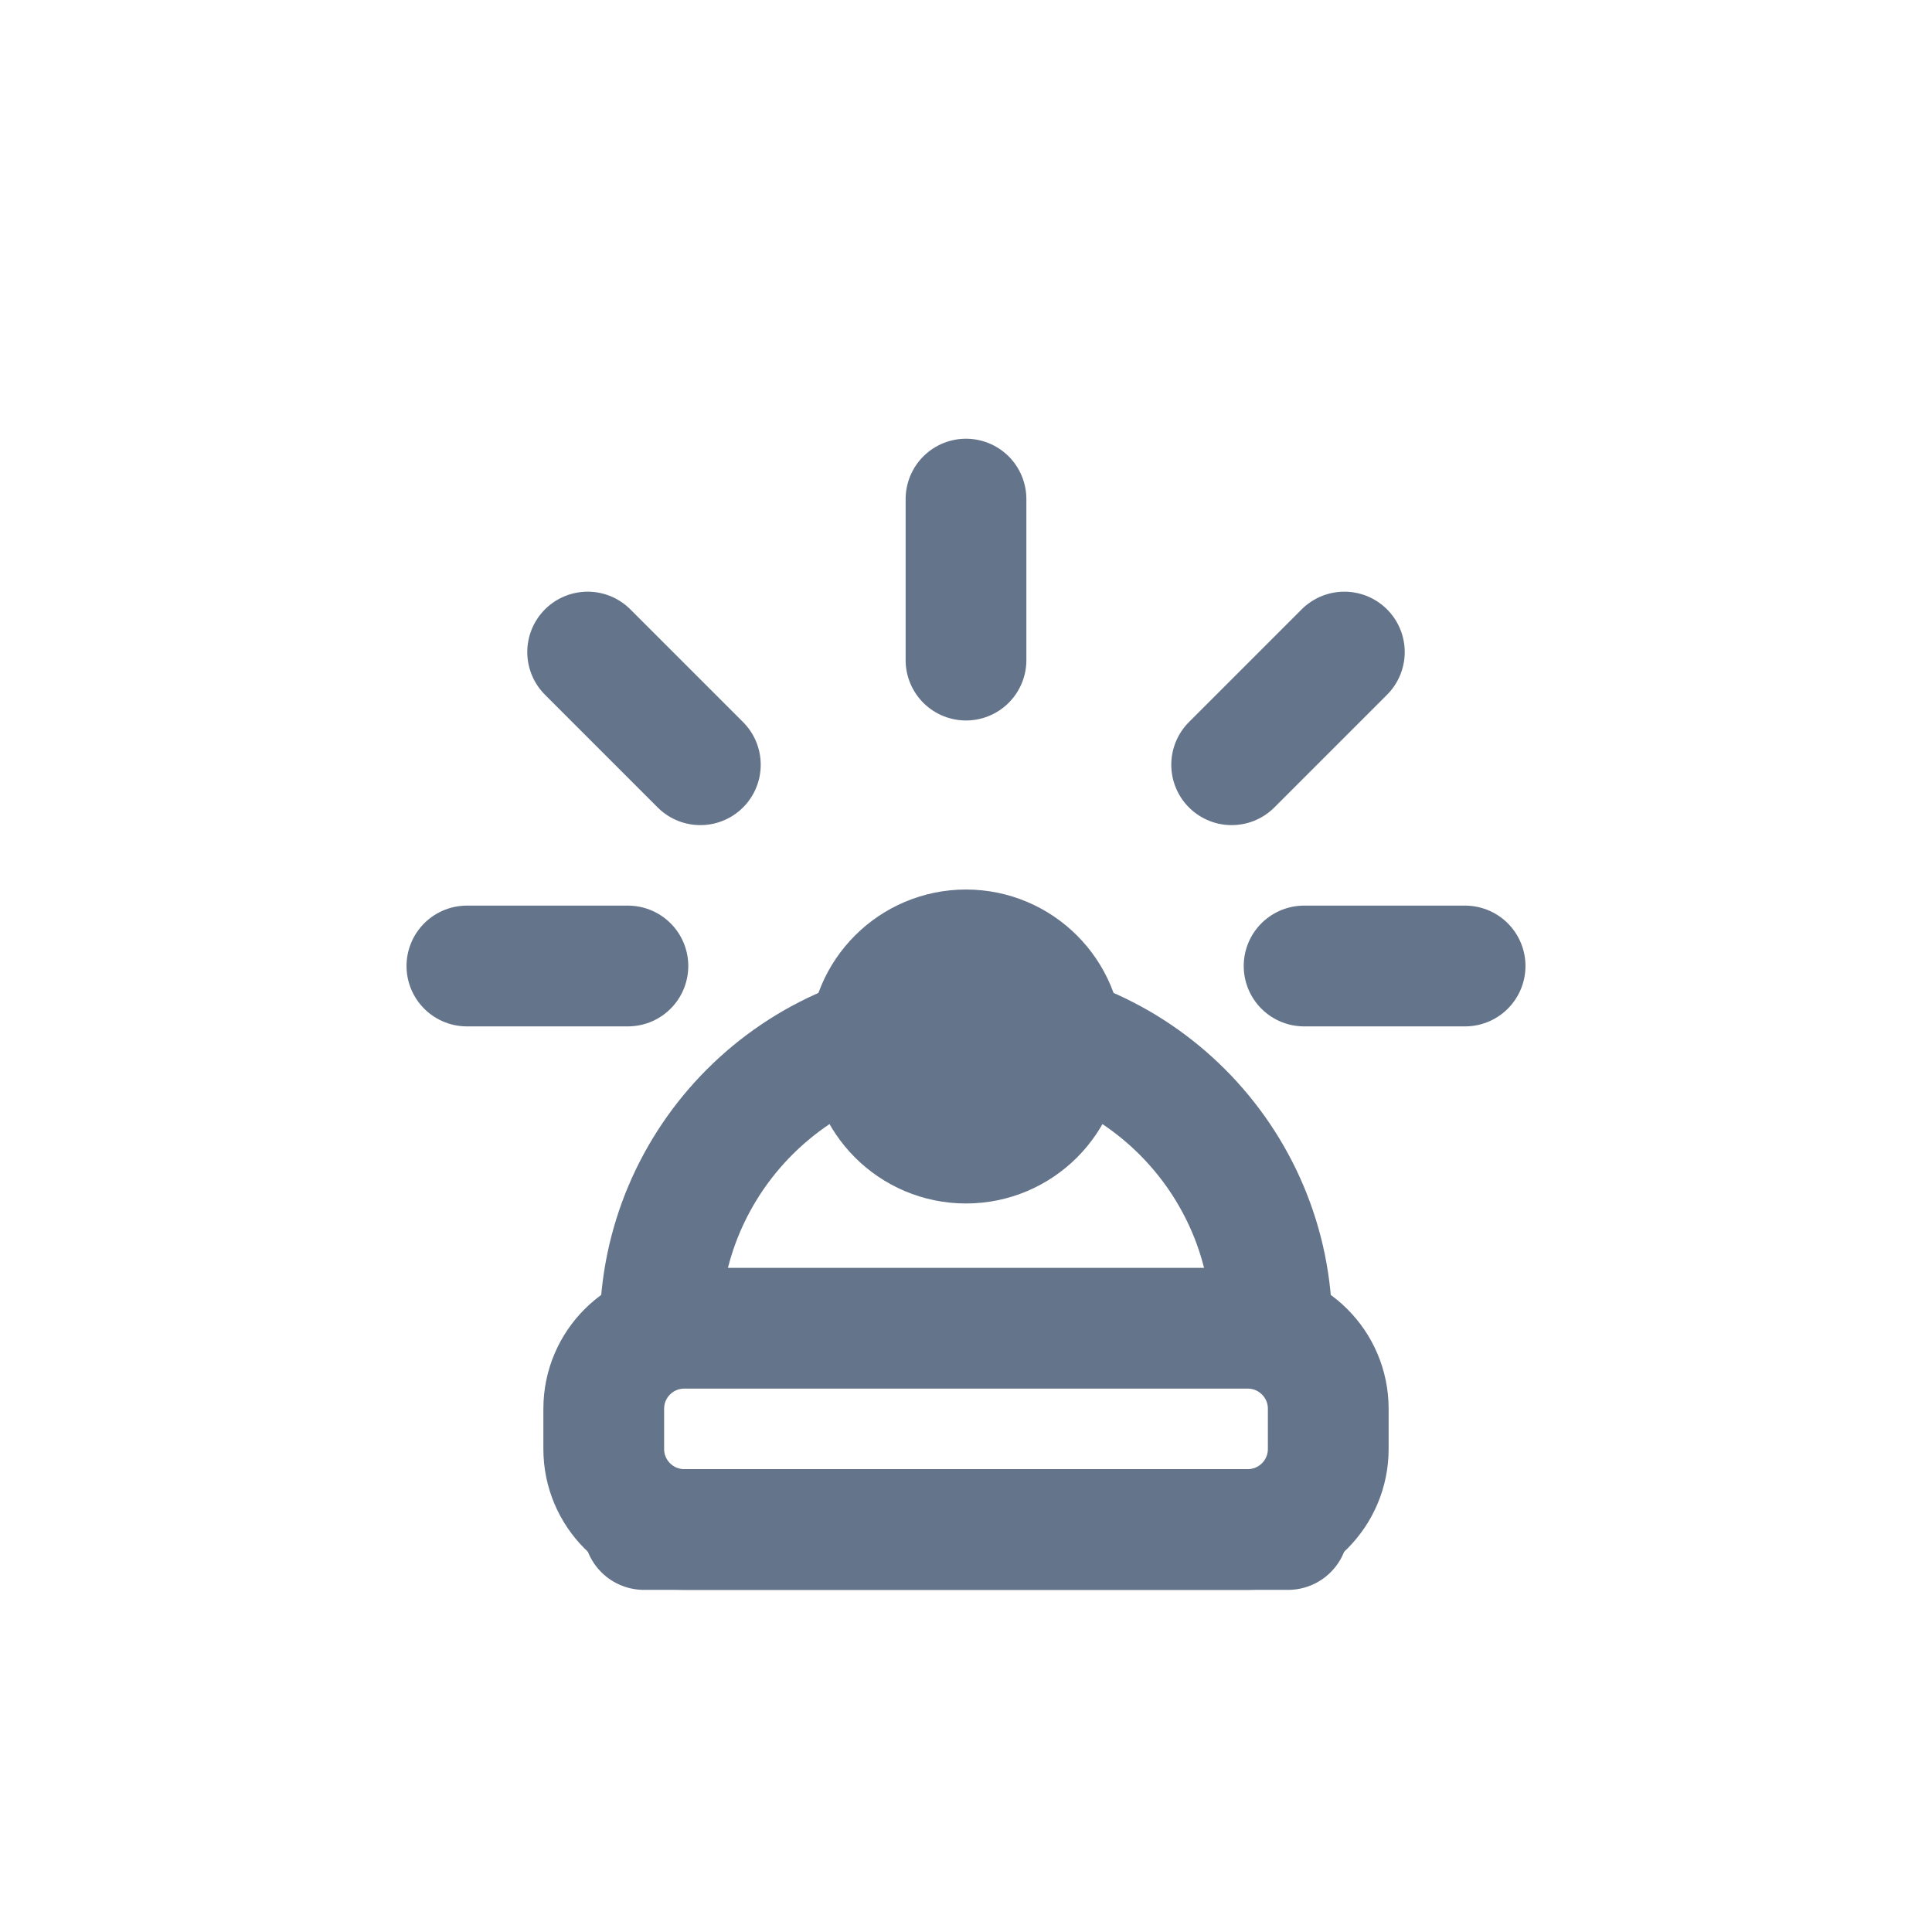
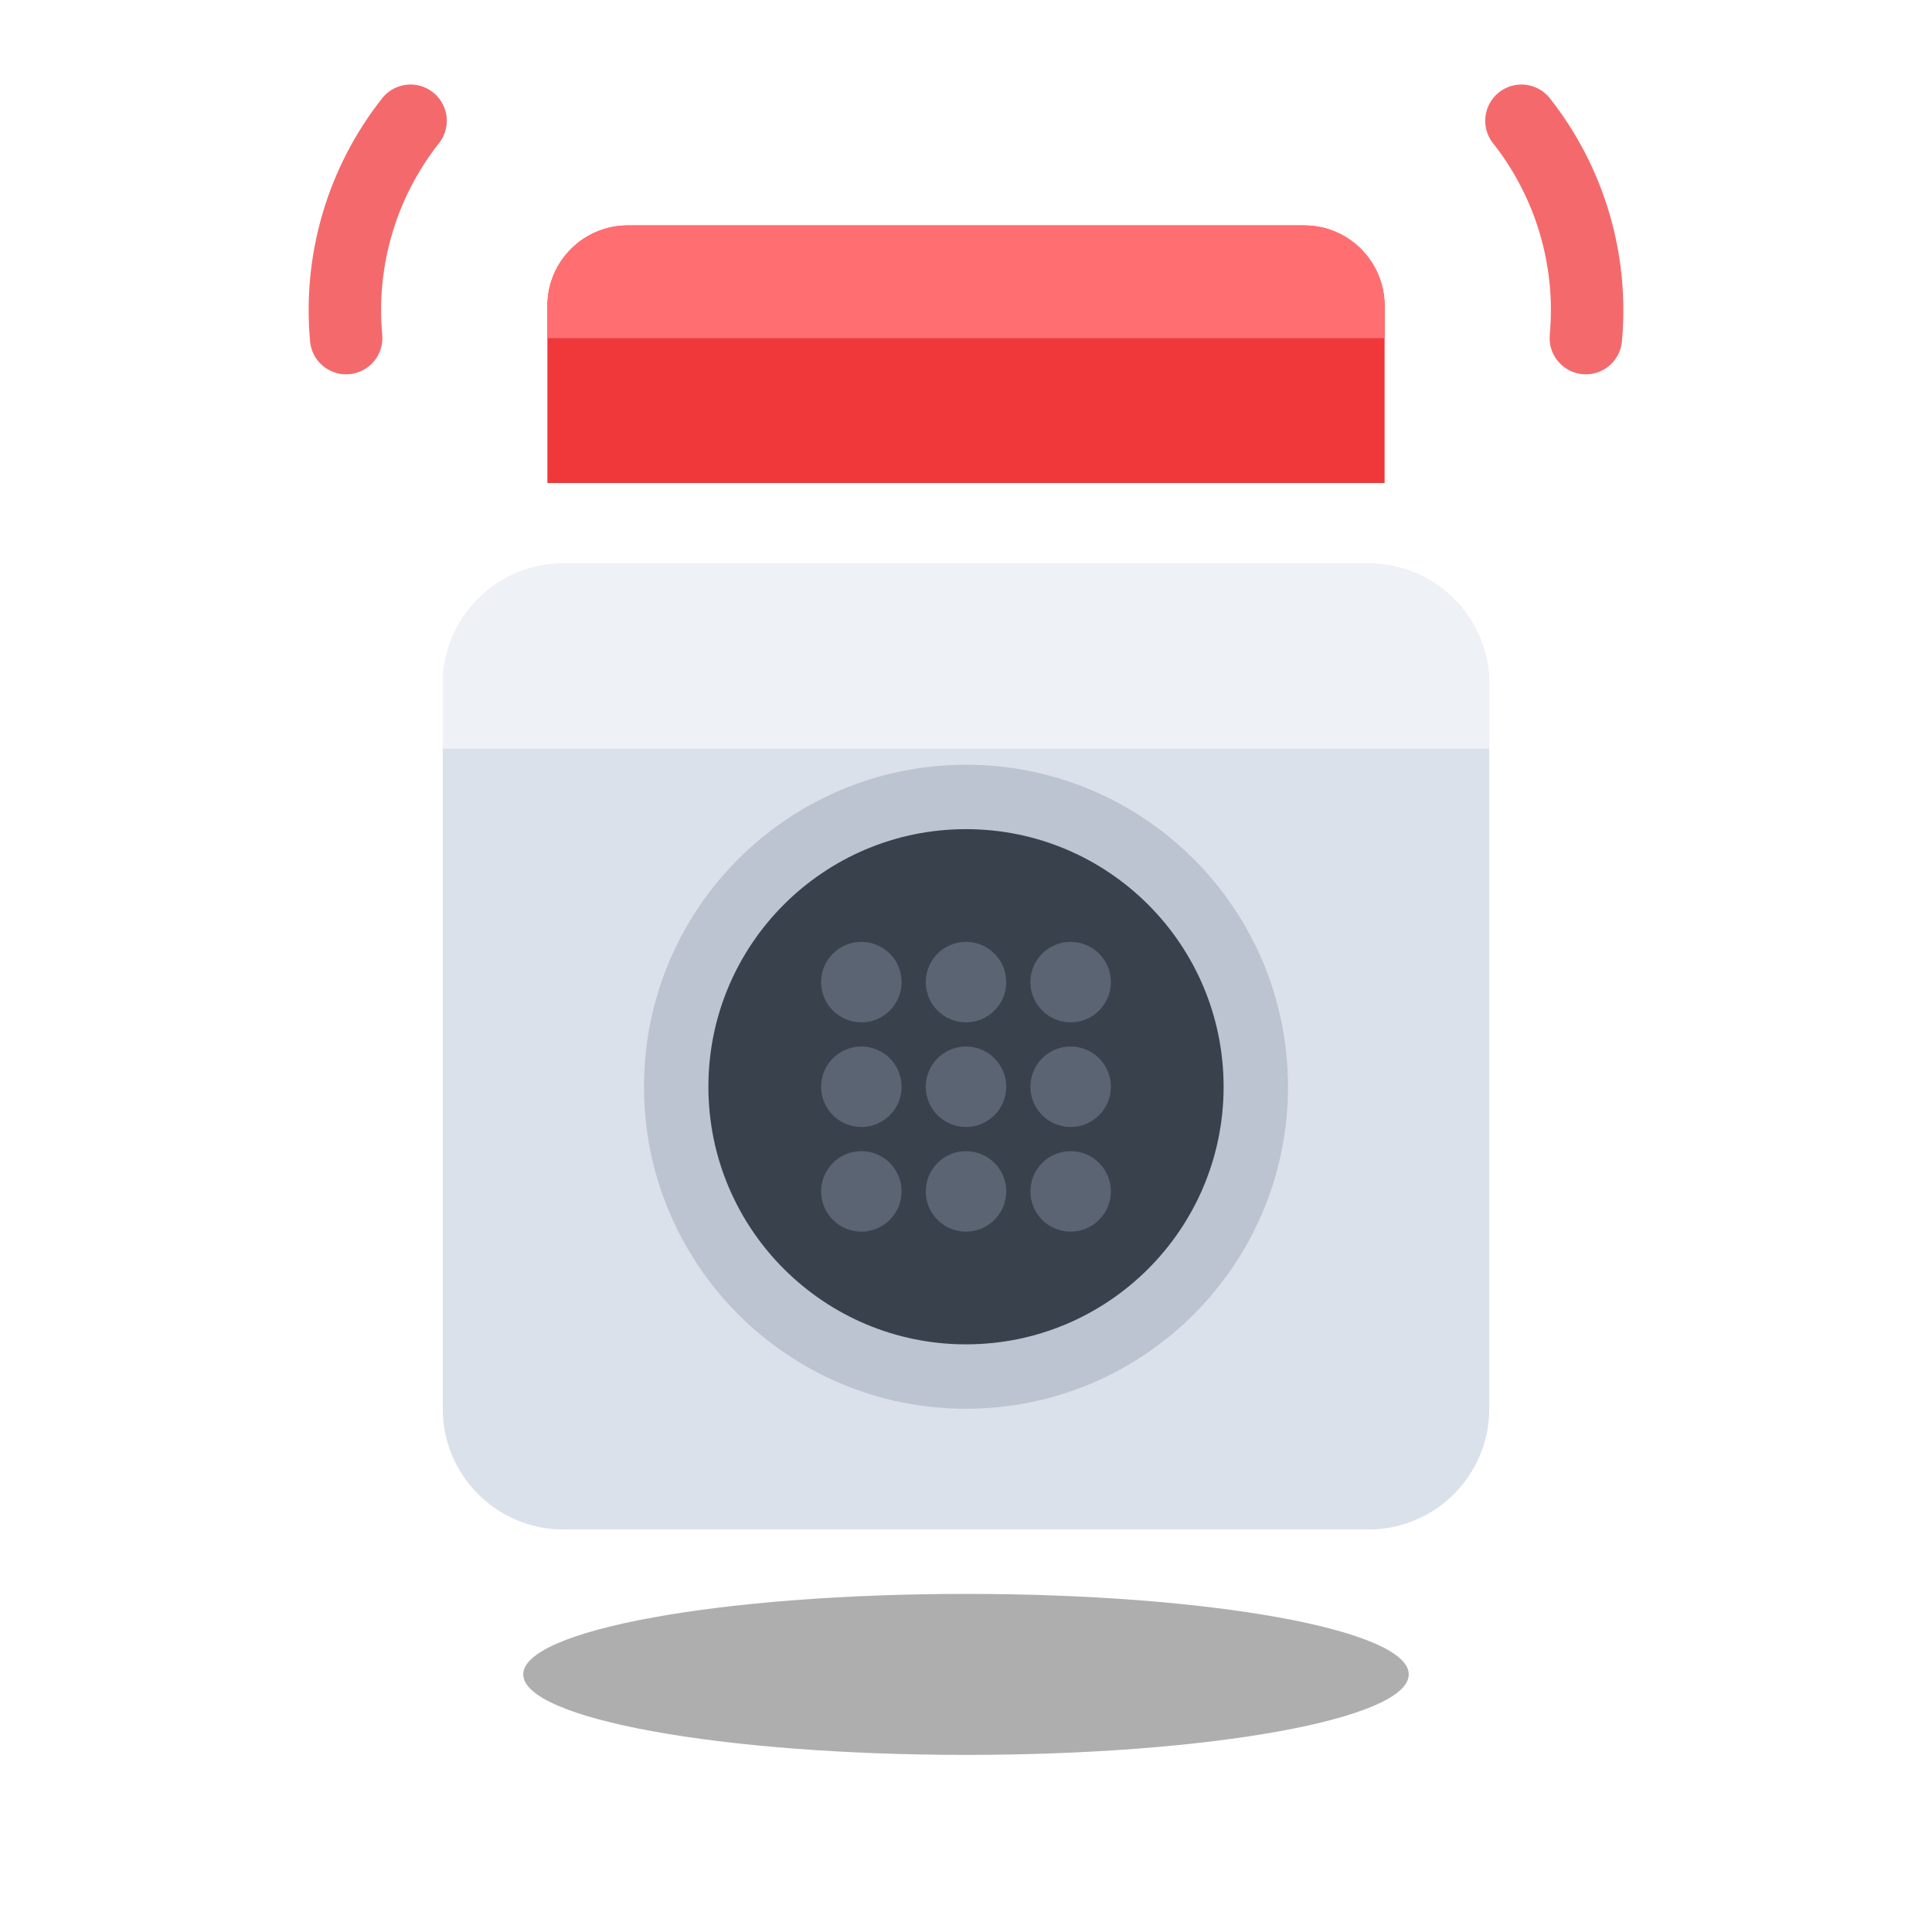
- <svg xmlns="http://www.w3.org/2000/svg" viewBox="0 0 24 24" fill="none" stroke="#64748b" stroke-width="1.5" stroke-linecap="round" stroke-linejoin="round">
-   <path d="M8 19h8" />
-   <rect x="7.5" y="16.5" width="9" height="2.5" rx="1" />
-   <path d="M8.2 16.5a3.8 3.8 0 0 1 7.6 0" />
-   <circle cx="12" cy="13" r="1.2" />
-   <path d="M12 6.2v2" />
-   <path d="M7.3 8.1l1.4 1.4" />
-   <path d="M16.7 8.1l-1.4 1.4" />
-   <path d="M5.8 12h2" />
-   <path d="M18.2 12h-2" />
+ <svg xmlns="http://www.w3.org/2000/svg" viewBox="0 0 48 48">
+   <g stroke="none">
+     <ellipse cx="24" cy="41.6" rx="11" ry="2" fill="#000" opacity=".32" />
+     <path d="M14 14h20a3 3 0 0 1 3 3v18a3 3 0 0 1-3 3H14a3 3 0 0 1-3-3V17a3 3 0 0 1 3-3z" fill="#dbe1ea" />
+     <path d="M14 14h20a3 3 0 0 1 3 3v1.6H11V17a3 3 0 0 1 3-3z" fill="#eef1f6" />
+     <circle cx="24" cy="27" r="8" fill="#bcc4d1" />
+     <circle cx="24" cy="27" r="6.4" fill="#39414d" />
+     <circle cx="21.4" cy="24.4" r="1" fill="#5a6472" />
+     <circle cx="24" cy="24.4" r="1" fill="#5a6472" />
+     <circle cx="26.6" cy="24.4" r="1" fill="#5a6472" />
+     <circle cx="21.4" cy="27" r="1" fill="#5a6472" />
+     <circle cx="24" cy="27" r="1" fill="#5a6472" />
+     <circle cx="26.6" cy="27" r="1" fill="#5a6472" />
+     <circle cx="21.4" cy="29.6" r="1" fill="#5a6472" />
+     <circle cx="24" cy="29.6" r="1" fill="#5a6472" />
+     <circle cx="26.6" cy="29.6" r="1" fill="#5a6472" />
+     <path d="M15.6 5.6h16.8a2 2 0 0 1 2 2v4.4H13.6V7.6a2 2 0 0 1 2-2z" fill="#f0383b" />
+     <path d="M15.6 5.6h16.8a2 2 0 0 1 2 2v.8H13.6v-.8a2 2 0 0 1 2-2z" fill="#ff6f72" />
+     <path d="M8.6 8.4a7.6 7.6 0 0 1 1.6-5.4" fill="none" stroke="#f0383b" stroke-width="1.8" stroke-linecap="round" opacity=".75" />
+     <path d="M39.4 8.4a7.6 7.6 0 0 0-1.6-5.4" fill="none" stroke="#f0383b" stroke-width="1.8" stroke-linecap="round" opacity=".75" />
+   </g>
</svg>
